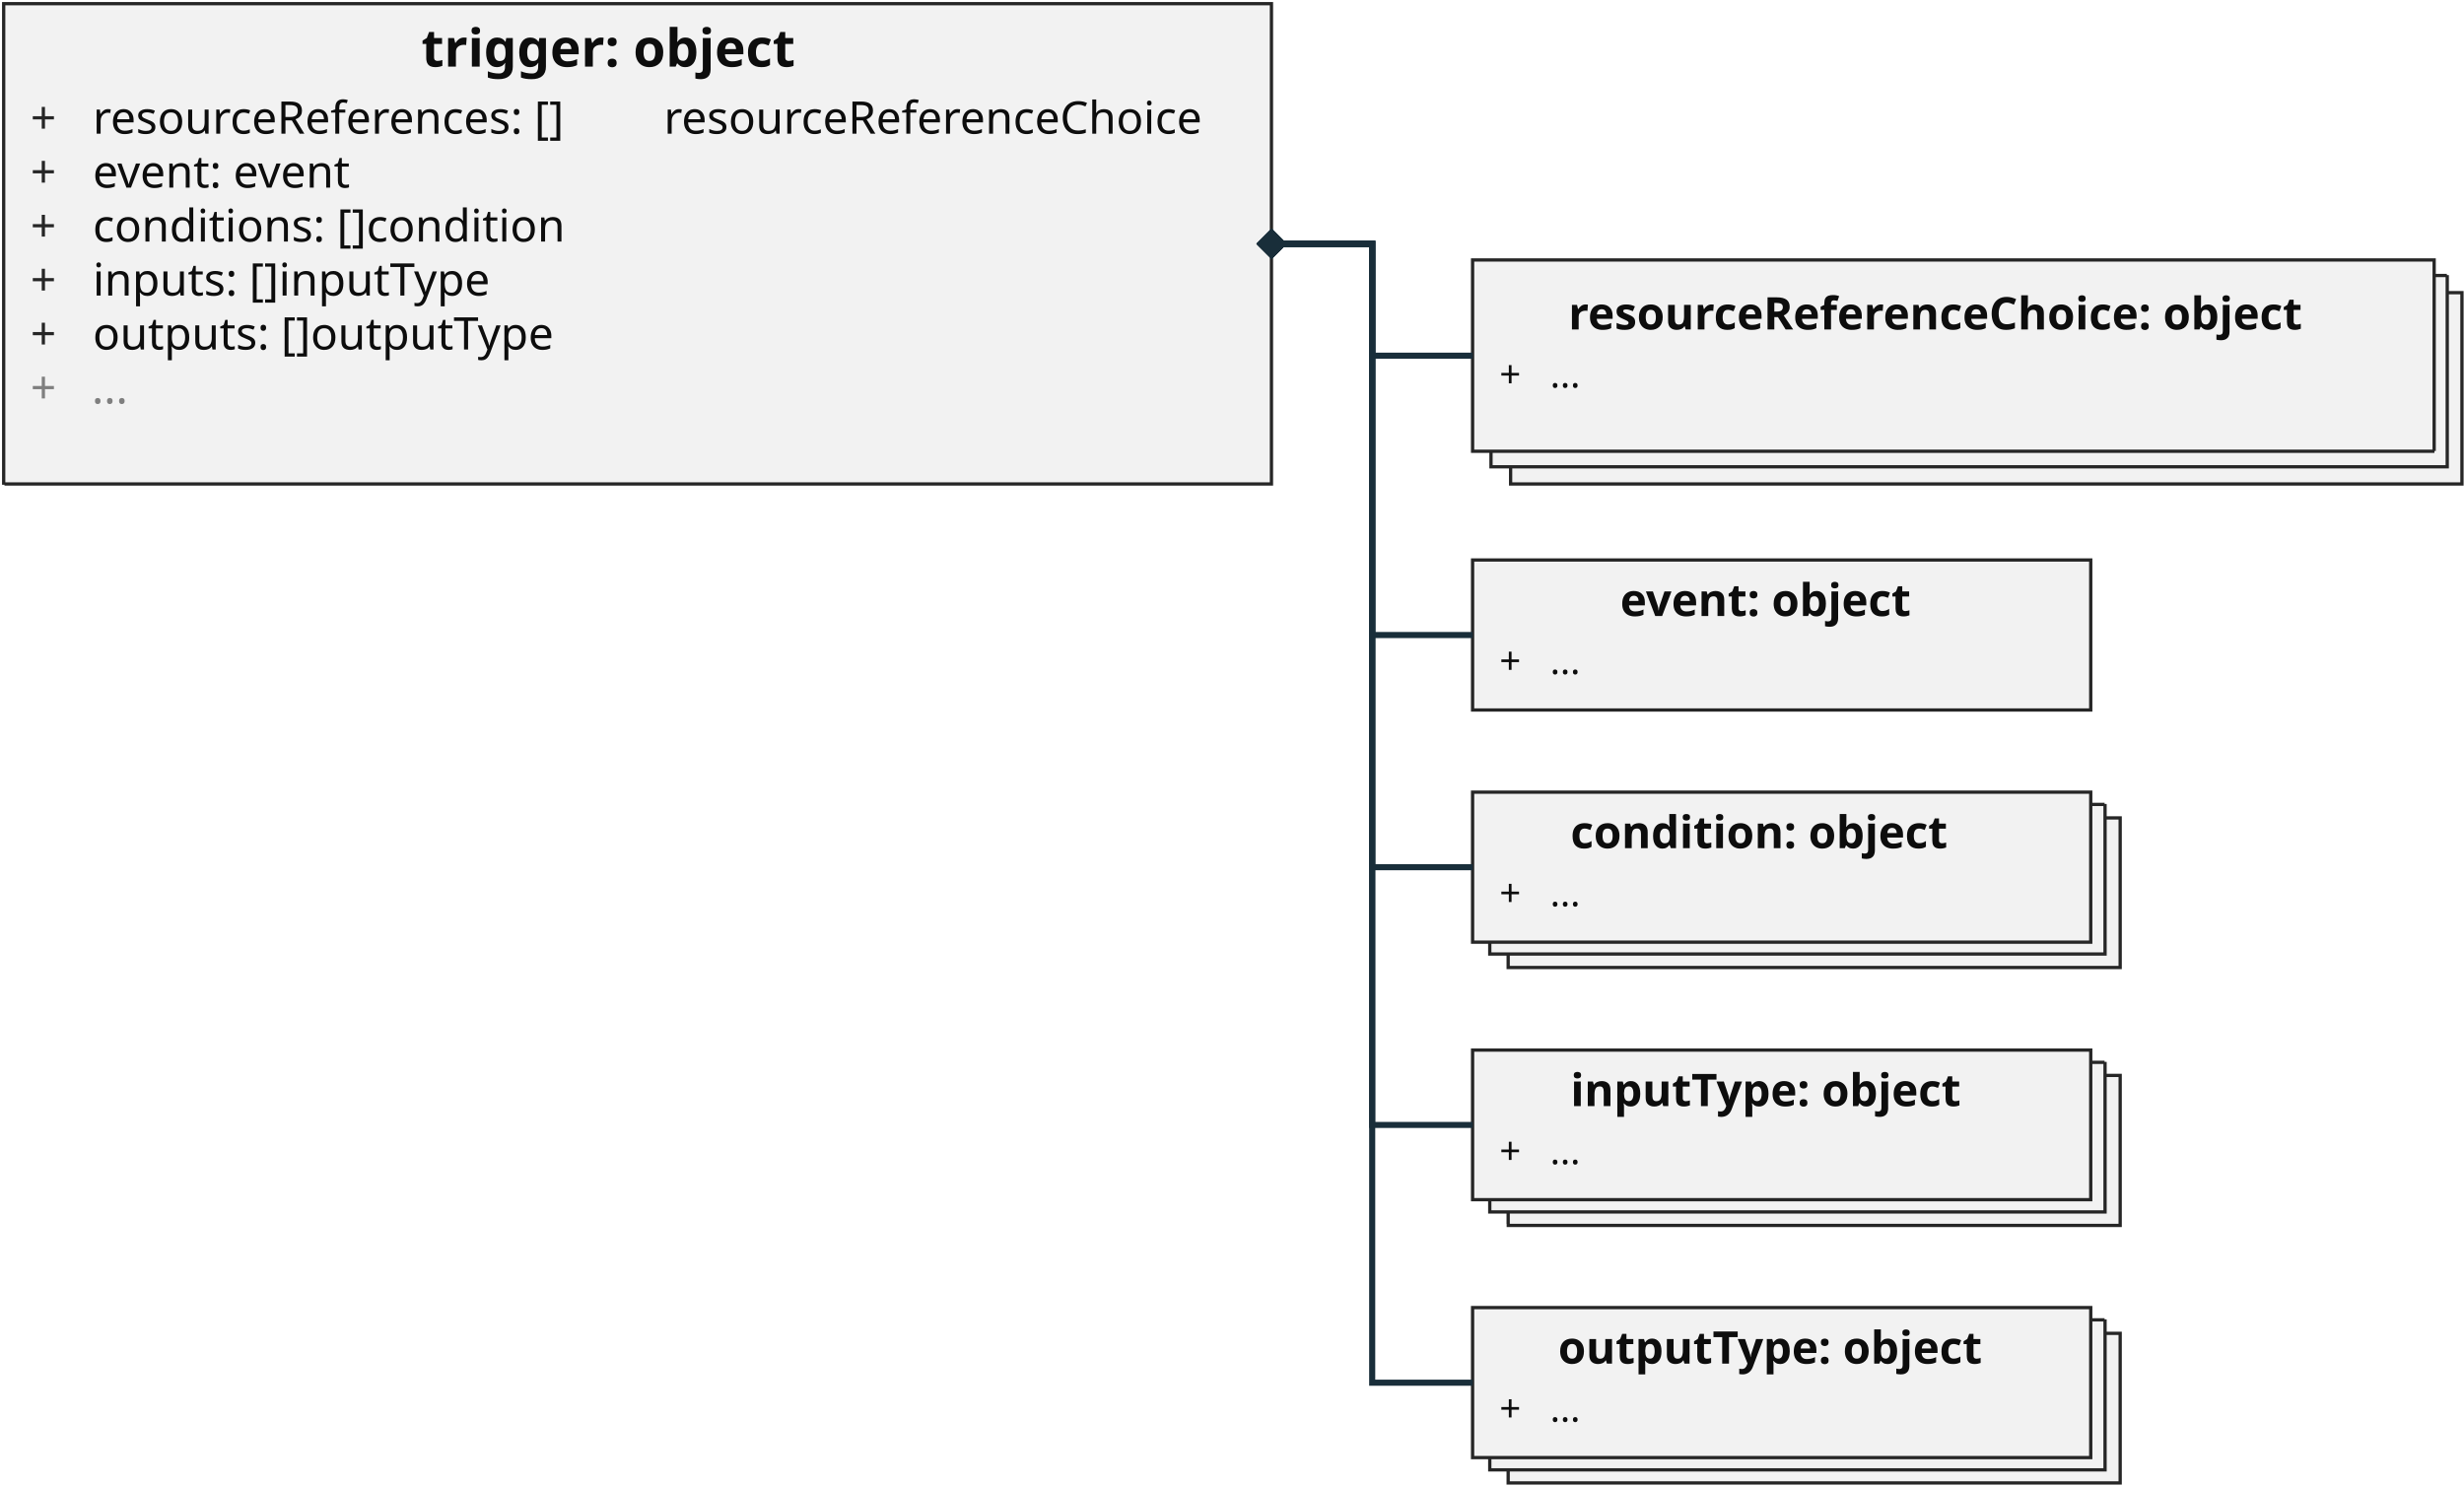
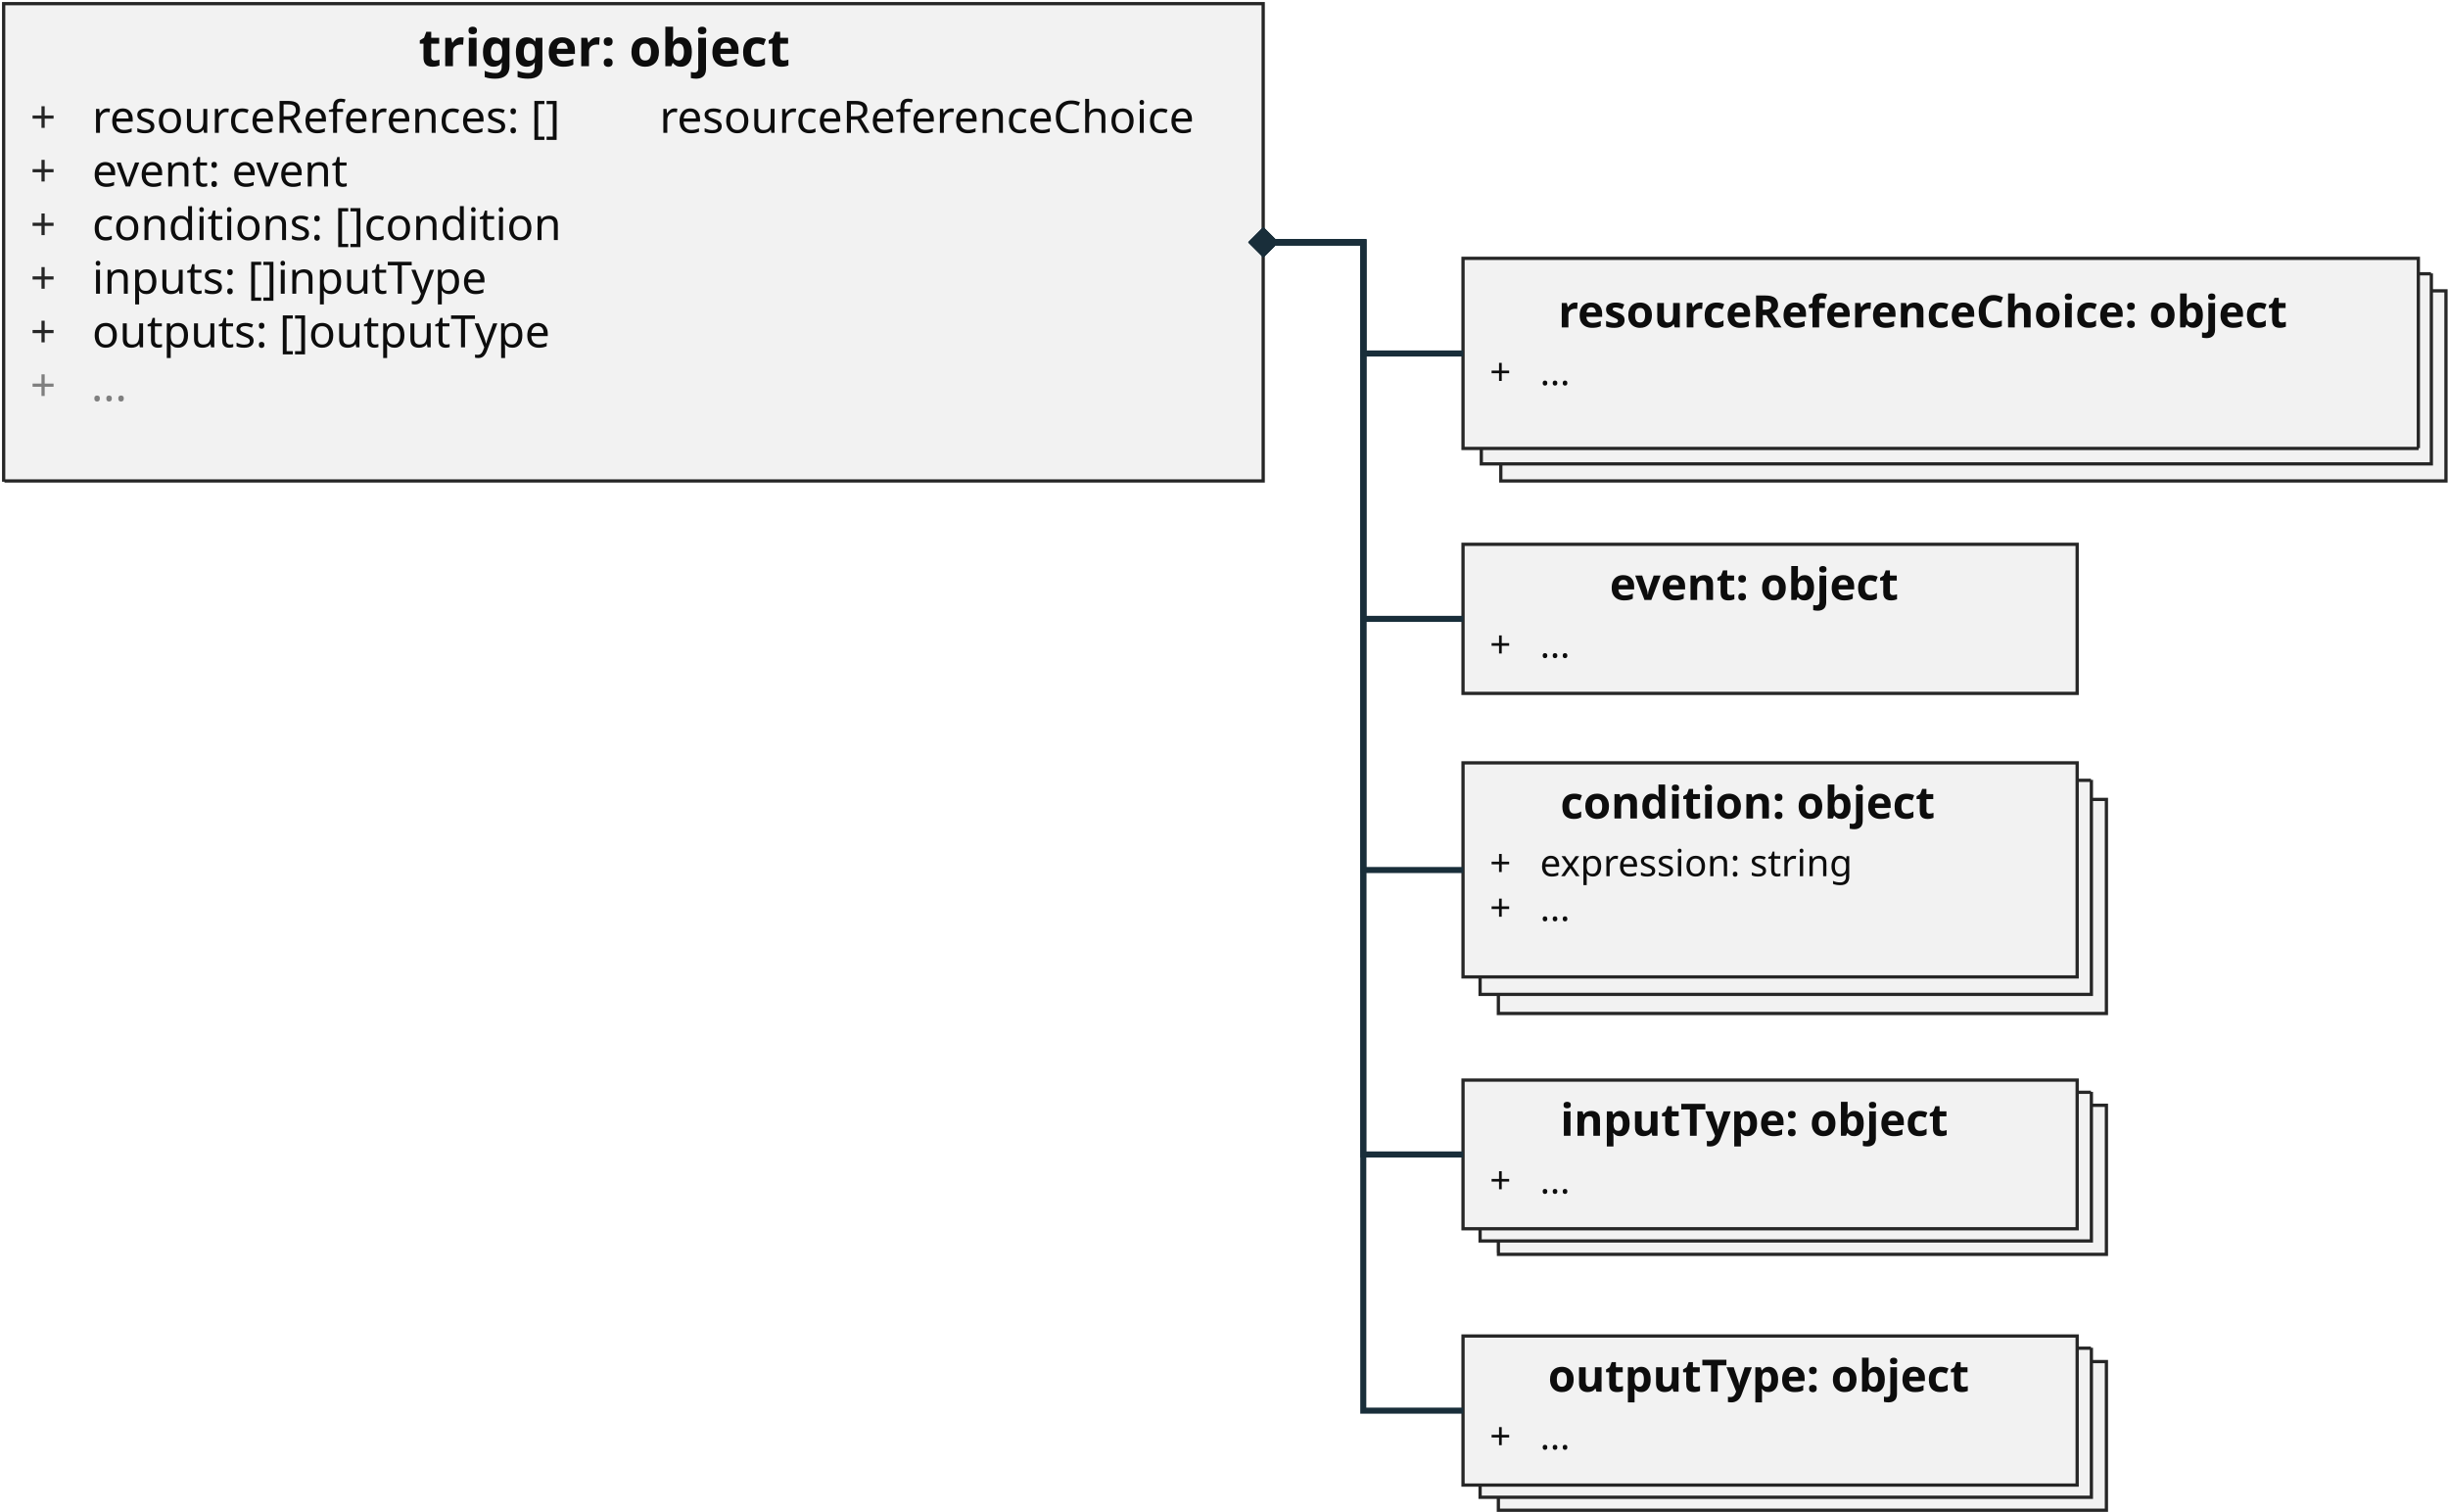
- <svg xmlns="http://www.w3.org/2000/svg" width="6027" height="3635" xml:space="preserve" overflow="hidden">
+ <svg xmlns="http://www.w3.org/2000/svg" width="6027" height="3722" xml:space="preserve" overflow="hidden">
  <g transform="translate(-595 -302)">
    <g>
      <rect x="604" y="311" width="3101" height="1175" stroke="#262626" stroke-width="8.021" stroke-linecap="square" stroke-linejoin="miter" stroke-miterlimit="8" stroke-dasharray="24.062 8.021" stroke-opacity="1" fill="#F2F2F2" fill-opacity="1" />
      <text fill="#0D0D0D" fill-opacity="1" font-family="Consolas,Consolas_MSFontService,sans-serif" font-style="normal" font-variant="normal" font-weight="700" font-stretch="normal" font-size="128" text-anchor="start" direction="ltr" writing-mode="lr-tb" unicode-bidi="normal" text-decoration="none" transform="matrix(1 0 0 1 1625.59 465)">trigger: object</text>
      <text fill="#262626" fill-opacity="1" font-family="Calibri,Calibri_MSFontService,sans-serif" font-style="normal" font-variant="normal" font-weight="400" font-stretch="normal" font-size="110" text-anchor="start" direction="ltr" writing-mode="lr-tb" unicode-bidi="normal" text-decoration="none" transform="matrix(1 0 0 1 669.695 629)">+</text>
      <text fill="#0D0D0D" fill-opacity="1" font-family="Consolas,Consolas_MSFontService,sans-serif" font-style="normal" font-variant="normal" font-weight="400" font-stretch="normal" font-size="110" text-anchor="start" direction="ltr" writing-mode="lr-tb" unicode-bidi="normal" text-decoration="none" transform="matrix(1 0 0 1 822.091 629)">resourceReferences: []</text>
      <text fill="#0D0D0D" fill-opacity="1" font-family="Consolas,Consolas_MSFontService,sans-serif" font-style="normal" font-variant="normal" font-weight="400" font-stretch="normal" font-size="110" text-anchor="start" direction="ltr" writing-mode="lr-tb" unicode-bidi="normal" text-decoration="none" transform="matrix(1 0 0 1 2218.86 629)">resourceReferenceChoice</text>
      <text fill="#262626" fill-opacity="1" font-family="Calibri,Calibri_MSFontService,sans-serif" font-style="normal" font-variant="normal" font-weight="400" font-stretch="normal" font-size="110" text-anchor="start" direction="ltr" writing-mode="lr-tb" unicode-bidi="normal" text-decoration="none" transform="matrix(1 0 0 1 669.695 761)">+</text>
      <text fill="#0D0D0D" fill-opacity="1" font-family="Consolas,Consolas_MSFontService,sans-serif" font-style="normal" font-variant="normal" font-weight="400" font-stretch="normal" font-size="110" text-anchor="start" direction="ltr" writing-mode="lr-tb" unicode-bidi="normal" text-decoration="none" transform="matrix(1 0 0 1 822.091 761)">event: event</text>
      <text fill="#262626" fill-opacity="1" font-family="Calibri,Calibri_MSFontService,sans-serif" font-style="normal" font-variant="normal" font-weight="400" font-stretch="normal" font-size="110" text-anchor="start" direction="ltr" writing-mode="lr-tb" unicode-bidi="normal" text-decoration="none" transform="matrix(1 0 0 1 669.695 893)">+</text>
      <text fill="#0D0D0D" fill-opacity="1" font-family="Consolas,Consolas_MSFontService,sans-serif" font-style="normal" font-variant="normal" font-weight="400" font-stretch="normal" font-size="110" text-anchor="start" direction="ltr" writing-mode="lr-tb" unicode-bidi="normal" text-decoration="none" transform="matrix(1 0 0 1 822.091 893)">conditions: []condition</text>
      <text fill="#262626" fill-opacity="1" font-family="Calibri,Calibri_MSFontService,sans-serif" font-style="normal" font-variant="normal" font-weight="400" font-stretch="normal" font-size="110" text-anchor="start" direction="ltr" writing-mode="lr-tb" unicode-bidi="normal" text-decoration="none" transform="matrix(1 0 0 1 669.695 1025)">+</text>
      <text fill="#0D0D0D" fill-opacity="1" font-family="Consolas,Consolas_MSFontService,sans-serif" font-style="normal" font-variant="normal" font-weight="400" font-stretch="normal" font-size="110" text-anchor="start" direction="ltr" writing-mode="lr-tb" unicode-bidi="normal" text-decoration="none" transform="matrix(1 0 0 1 822.091 1025)">inputs: []inputType</text>
      <text fill="#262626" fill-opacity="1" font-family="Calibri,Calibri_MSFontService,sans-serif" font-style="normal" font-variant="normal" font-weight="400" font-stretch="normal" font-size="110" text-anchor="start" direction="ltr" writing-mode="lr-tb" unicode-bidi="normal" text-decoration="none" transform="matrix(1 0 0 1 669.695 1157)">+</text>
      <text fill="#0D0D0D" fill-opacity="1" font-family="Consolas,Consolas_MSFontService,sans-serif" font-style="normal" font-variant="normal" font-weight="400" font-stretch="normal" font-size="110" text-anchor="start" direction="ltr" writing-mode="lr-tb" unicode-bidi="normal" text-decoration="none" transform="matrix(1 0 0 1 822.091 1157)">outputs: []outputType</text>
      <text fill="#7F7F7F" fill-opacity="1" font-family="Calibri,Calibri_MSFontService,sans-serif" font-style="normal" font-variant="normal" font-weight="400" font-stretch="normal" font-size="110" text-anchor="start" direction="ltr" writing-mode="lr-tb" unicode-bidi="normal" text-decoration="none" transform="matrix(1 0 0 1 669.695 1289)">+</text>
      <text fill="#7F7F7F" fill-opacity="1" font-family="Consolas,Consolas_MSFontService,sans-serif" font-style="normal" font-variant="normal" font-weight="400" font-stretch="normal" font-size="110" text-anchor="start" direction="ltr" writing-mode="lr-tb" unicode-bidi="normal" text-decoration="none" transform="matrix(1 0 0 1 819.341 1289)">...</text>
      <rect x="4290" y="1018" width="2327" height="468" stroke="#262626" stroke-width="8.021" stroke-linecap="square" stroke-linejoin="miter" stroke-miterlimit="8" stroke-dasharray="24.062 8.021" stroke-opacity="1" fill="#F2F2F2" fill-opacity="1" />
      <text fill="#0D0D0D" fill-opacity="1" font-family="Consolas,Consolas_MSFontService,sans-serif" font-style="normal" font-variant="normal" font-weight="700" font-stretch="normal" font-size="110" text-anchor="start" direction="ltr" writing-mode="lr-tb" unicode-bidi="normal" text-decoration="none" transform="matrix(1 0 0 1 5149.42 1188)">dependency</text>
      <text fill="#262626" fill-opacity="1" font-family="Calibri,Calibri_MSFontService,sans-serif" font-style="normal" font-variant="normal" font-weight="400" font-stretch="normal" font-size="92" text-anchor="start" direction="ltr" writing-mode="lr-tb" unicode-bidi="normal" text-decoration="none" transform="matrix(1 0 0 1 4355.66 1303)">+</text>
      <text fill="#0D0D0D" fill-opacity="1" font-family="Consolas,Consolas_MSFontService,sans-serif" font-style="normal" font-variant="normal" font-weight="400" font-stretch="normal" font-size="92" text-anchor="start" direction="ltr" writing-mode="lr-tb" unicode-bidi="normal" text-decoration="none" transform="matrix(1 0 0 1 4508.05 1303)">dependsOn</text>
      <rect x="4242" y="976" width="2339" height="468" stroke="#262626" stroke-width="8.021" stroke-linecap="square" stroke-linejoin="miter" stroke-miterlimit="8" stroke-dasharray="24.062 8.021" stroke-opacity="1" fill="#F2F2F2" fill-opacity="1" />
      <text fill="#0D0D0D" fill-opacity="1" font-family="Consolas,Consolas_MSFontService,sans-serif" font-style="normal" font-variant="normal" font-weight="700" font-stretch="normal" font-size="110" text-anchor="start" direction="ltr" writing-mode="lr-tb" unicode-bidi="normal" text-decoration="none" transform="matrix(1 0 0 1 5107.47 1146)">dependency</text>
      <text fill="#262626" fill-opacity="1" font-family="Calibri,Calibri_MSFontService,sans-serif" font-style="normal" font-variant="normal" font-weight="400" font-stretch="normal" font-size="92" text-anchor="start" direction="ltr" writing-mode="lr-tb" unicode-bidi="normal" text-decoration="none" transform="matrix(1 0 0 1 4307.68 1261)">+</text>
      <text fill="#0D0D0D" fill-opacity="1" font-family="Consolas,Consolas_MSFontService,sans-serif" font-style="normal" font-variant="normal" font-weight="400" font-stretch="normal" font-size="92" text-anchor="start" direction="ltr" writing-mode="lr-tb" unicode-bidi="normal" text-decoration="none" transform="matrix(1 0 0 1 4460.08 1261)">dependsOn</text>
      <rect x="4197" y="938" width="2352" height="468" stroke="#262626" stroke-width="8.021" stroke-linecap="square" stroke-linejoin="miter" stroke-miterlimit="8" stroke-dasharray="24.062 8.021" stroke-opacity="1" fill="#F2F2F2" fill-opacity="1" />
      <text fill="#0D0D0D" fill-opacity="1" font-family="Consolas,Consolas_MSFontService,sans-serif" font-style="normal" font-variant="normal" font-weight="700" font-stretch="normal" font-size="110" text-anchor="start" direction="ltr" writing-mode="lr-tb" unicode-bidi="normal" text-decoration="none" transform="matrix(1 0 0 1 4431.45 1108)">resourceReferenceChoice: object</text>
      <text fill="#0D0D0D" fill-opacity="1" font-family="Calibri,Calibri_MSFontService,sans-serif" font-style="normal" font-variant="normal" font-weight="400" font-stretch="normal" font-size="92" text-anchor="start" direction="ltr" writing-mode="lr-tb" unicode-bidi="normal" text-decoration="none" transform="matrix(1 0 0 1 4262.74 1250)">+</text>
      <text fill="#0D0D0D" fill-opacity="1" font-family="Consolas,Consolas_MSFontService,sans-serif" font-style="normal" font-variant="normal" font-weight="400" font-stretch="normal" font-size="92" text-anchor="start" direction="ltr" writing-mode="lr-tb" unicode-bidi="normal" text-decoration="none" transform="matrix(1 0 0 1 4386.49 1250)">...</text>
      <path d="M3705.5 891.052 3958.85 891.052 3958.85 1172.27 3951.41 1164.82 4197.31 1164.82 4197.31 1179.72 3943.96 1179.72 3943.96 898.5 3951.41 905.948 3705.5 905.948ZM3705.5 935.74 3668.26 898.5 3705.5 861.26 3742.74 898.5Z" fill="#192E3A" fill-rule="nonzero" fill-opacity="1" />
-       <rect x="4197" y="1672" width="1512" height="367" stroke="#262626" stroke-width="8.021" stroke-linecap="square" stroke-linejoin="miter" stroke-miterlimit="8" stroke-dasharray="24.062 8.021" stroke-opacity="1" fill="#F2F2F2" fill-opacity="1" />
-       <text fill="#0D0D0D" fill-opacity="1" font-family="Consolas,Consolas_MSFontService,sans-serif" font-style="normal" font-variant="normal" font-weight="700" font-stretch="normal" font-size="110" text-anchor="start" direction="ltr" writing-mode="lr-tb" unicode-bidi="normal" text-decoration="none" transform="matrix(1 0 0 1 4558.07 1809)">event: object</text>
-       <text fill="#0D0D0D" fill-opacity="1" font-family="Calibri,Calibri_MSFontService,sans-serif" font-style="normal" font-variant="normal" font-weight="400" font-stretch="normal" font-size="92" text-anchor="start" direction="ltr" writing-mode="lr-tb" unicode-bidi="normal" text-decoration="none" transform="matrix(1 0 0 1 4262.74 1951)">+</text>
-       <text fill="#0D0D0D" fill-opacity="1" font-family="Consolas,Consolas_MSFontService,sans-serif" font-style="normal" font-variant="normal" font-weight="400" font-stretch="normal" font-size="92" text-anchor="start" direction="ltr" writing-mode="lr-tb" unicode-bidi="normal" text-decoration="none" transform="matrix(1 0 0 1 4386.49 1951)">...</text>
-       <path d="M3705.5 891.052 3958.85 891.052 3958.85 1855.56 3951.41 1848.11 4197.31 1848.11 4197.31 1863.01 3943.96 1863.01 3943.96 898.5 3951.41 905.948 3705.5 905.948ZM3705.5 935.74 3668.26 898.5 3705.5 861.26 3742.74 898.5Z" fill="#192E3A" fill-rule="nonzero" fill-opacity="1" />
-       <rect x="4284" y="2303" width="1497" height="366" stroke="#262626" stroke-width="8.021" stroke-linecap="square" stroke-linejoin="miter" stroke-miterlimit="8" stroke-dasharray="24.062 8.021" stroke-opacity="1" fill="#F2F2F2" fill-opacity="1" />
-       <text fill="#0D0D0D" fill-opacity="1" font-family="Consolas,Consolas_MSFontService,sans-serif" font-style="normal" font-variant="normal" font-weight="700" font-stretch="normal" font-size="110" text-anchor="start" direction="ltr" writing-mode="lr-tb" unicode-bidi="normal" text-decoration="none" transform="matrix(1 0 0 1 4728.74 2440)">dependency</text>
-       <text fill="#262626" fill-opacity="1" font-family="Calibri,Calibri_MSFontService,sans-serif" font-style="normal" font-variant="normal" font-weight="400" font-stretch="normal" font-size="92" text-anchor="start" direction="ltr" writing-mode="lr-tb" unicode-bidi="normal" text-decoration="none" transform="matrix(1 0 0 1 4350.04 2555)">+</text>
-       <text fill="#0D0D0D" fill-opacity="1" font-family="Consolas,Consolas_MSFontService,sans-serif" font-style="normal" font-variant="normal" font-weight="400" font-stretch="normal" font-size="92" text-anchor="start" direction="ltr" writing-mode="lr-tb" unicode-bidi="normal" text-decoration="none" transform="matrix(1 0 0 1 4502.43 2555)">dependsOn</text>
-       <rect x="4239" y="2270" width="1505" height="366" stroke="#262626" stroke-width="8.021" stroke-linecap="square" stroke-linejoin="miter" stroke-miterlimit="8" stroke-dasharray="24.062 8.021" stroke-opacity="1" fill="#F2F2F2" fill-opacity="1" />
-       <text fill="#0D0D0D" fill-opacity="1" font-family="Consolas,Consolas_MSFontService,sans-serif" font-style="normal" font-variant="normal" font-weight="700" font-stretch="normal" font-size="110" text-anchor="start" direction="ltr" writing-mode="lr-tb" unicode-bidi="normal" text-decoration="none" transform="matrix(1 0 0 1 4687.82 2407)">dependency</text>
-       <text fill="#262626" fill-opacity="1" font-family="Calibri,Calibri_MSFontService,sans-serif" font-style="normal" font-variant="normal" font-weight="400" font-stretch="normal" font-size="92" text-anchor="start" direction="ltr" writing-mode="lr-tb" unicode-bidi="normal" text-decoration="none" transform="matrix(1 0 0 1 4305.41 2522)">+</text>
-       <text fill="#0D0D0D" fill-opacity="1" font-family="Consolas,Consolas_MSFontService,sans-serif" font-style="normal" font-variant="normal" font-weight="400" font-stretch="normal" font-size="92" text-anchor="start" direction="ltr" writing-mode="lr-tb" unicode-bidi="normal" text-decoration="none" transform="matrix(1 0 0 1 4457.81 2522)">dependsOn</text>
-       <rect x="4197" y="2240" width="1512" height="367" stroke="#262626" stroke-width="8.021" stroke-linecap="square" stroke-linejoin="miter" stroke-miterlimit="8" stroke-dasharray="24.062 8.021" stroke-opacity="1" fill="#F2F2F2" fill-opacity="1" />
-       <text fill="#0D0D0D" fill-opacity="1" font-family="Consolas,Consolas_MSFontService,sans-serif" font-style="normal" font-variant="normal" font-weight="700" font-stretch="normal" font-size="110" text-anchor="start" direction="ltr" writing-mode="lr-tb" unicode-bidi="normal" text-decoration="none" transform="matrix(1 0 0 1 4436.61 2377)">condition: object</text>
-       <text fill="#0D0D0D" fill-opacity="1" font-family="Calibri,Calibri_MSFontService,sans-serif" font-style="normal" font-variant="normal" font-weight="400" font-stretch="normal" font-size="92" text-anchor="start" direction="ltr" writing-mode="lr-tb" unicode-bidi="normal" text-decoration="none" transform="matrix(1 0 0 1 4262.74 2519)">+</text>
-       <text fill="#0D0D0D" fill-opacity="1" font-family="Consolas,Consolas_MSFontService,sans-serif" font-style="normal" font-variant="normal" font-weight="400" font-stretch="normal" font-size="92" text-anchor="start" direction="ltr" writing-mode="lr-tb" unicode-bidi="normal" text-decoration="none" transform="matrix(1 0 0 1 4386.49 2519)">...</text>
-       <path d="M3705.5 891.052 3958.85 891.052 3958.85 2423.57 3951.41 2416.12 4197.31 2416.12 4197.31 2431.02 3943.96 2431.02 3943.96 898.5 3951.41 905.948 3705.5 905.948ZM3705.5 935.74 3668.26 898.5 3705.5 861.26 3742.74 898.5Z" fill="#192E3A" fill-rule="nonzero" fill-opacity="1" />
-       <rect x="4284" y="2933" width="1497" height="367" stroke="#262626" stroke-width="8.021" stroke-linecap="square" stroke-linejoin="miter" stroke-miterlimit="8" stroke-dasharray="24.062 8.021" stroke-opacity="1" fill="#F2F2F2" fill-opacity="1" />
-       <text fill="#0D0D0D" fill-opacity="1" font-family="Consolas,Consolas_MSFontService,sans-serif" font-style="normal" font-variant="normal" font-weight="700" font-stretch="normal" font-size="110" text-anchor="start" direction="ltr" writing-mode="lr-tb" unicode-bidi="normal" text-decoration="none" transform="matrix(1 0 0 1 4728.74 3070)">dependency</text>
-       <text fill="#262626" fill-opacity="1" font-family="Calibri,Calibri_MSFontService,sans-serif" font-style="normal" font-variant="normal" font-weight="400" font-stretch="normal" font-size="92" text-anchor="start" direction="ltr" writing-mode="lr-tb" unicode-bidi="normal" text-decoration="none" transform="matrix(1 0 0 1 4350.04 3185)">+</text>
-       <text fill="#0D0D0D" fill-opacity="1" font-family="Consolas,Consolas_MSFontService,sans-serif" font-style="normal" font-variant="normal" font-weight="400" font-stretch="normal" font-size="92" text-anchor="start" direction="ltr" writing-mode="lr-tb" unicode-bidi="normal" text-decoration="none" transform="matrix(1 0 0 1 4502.43 3185)">dependsOn</text>
-       <rect x="4239" y="2901" width="1505" height="366" stroke="#262626" stroke-width="8.021" stroke-linecap="square" stroke-linejoin="miter" stroke-miterlimit="8" stroke-dasharray="24.062 8.021" stroke-opacity="1" fill="#F2F2F2" fill-opacity="1" />
-       <text fill="#0D0D0D" fill-opacity="1" font-family="Consolas,Consolas_MSFontService,sans-serif" font-style="normal" font-variant="normal" font-weight="700" font-stretch="normal" font-size="110" text-anchor="start" direction="ltr" writing-mode="lr-tb" unicode-bidi="normal" text-decoration="none" transform="matrix(1 0 0 1 4687.82 3038)">dependency</text>
-       <text fill="#262626" fill-opacity="1" font-family="Calibri,Calibri_MSFontService,sans-serif" font-style="normal" font-variant="normal" font-weight="400" font-stretch="normal" font-size="92" text-anchor="start" direction="ltr" writing-mode="lr-tb" unicode-bidi="normal" text-decoration="none" transform="matrix(1 0 0 1 4305.41 3153)">+</text>
-       <text fill="#0D0D0D" fill-opacity="1" font-family="Consolas,Consolas_MSFontService,sans-serif" font-style="normal" font-variant="normal" font-weight="400" font-stretch="normal" font-size="92" text-anchor="start" direction="ltr" writing-mode="lr-tb" unicode-bidi="normal" text-decoration="none" transform="matrix(1 0 0 1 4457.81 3153)">dependsOn</text>
-       <rect x="4197" y="2871" width="1512" height="366" stroke="#262626" stroke-width="8.021" stroke-linecap="square" stroke-linejoin="miter" stroke-miterlimit="8" stroke-dasharray="24.062 8.021" stroke-opacity="1" fill="#F2F2F2" fill-opacity="1" />
-       <text fill="#0D0D0D" fill-opacity="1" font-family="Consolas,Consolas_MSFontService,sans-serif" font-style="normal" font-variant="normal" font-weight="700" font-stretch="normal" font-size="110" text-anchor="start" direction="ltr" writing-mode="lr-tb" unicode-bidi="normal" text-decoration="none" transform="matrix(1 0 0 1 4436.61 3008)">inputType: object</text>
-       <text fill="#0D0D0D" fill-opacity="1" font-family="Calibri,Calibri_MSFontService,sans-serif" font-style="normal" font-variant="normal" font-weight="400" font-stretch="normal" font-size="92" text-anchor="start" direction="ltr" writing-mode="lr-tb" unicode-bidi="normal" text-decoration="none" transform="matrix(1 0 0 1 4262.74 3150)">+</text>
-       <text fill="#0D0D0D" fill-opacity="1" font-family="Consolas,Consolas_MSFontService,sans-serif" font-style="normal" font-variant="normal" font-weight="400" font-stretch="normal" font-size="92" text-anchor="start" direction="ltr" writing-mode="lr-tb" unicode-bidi="normal" text-decoration="none" transform="matrix(1 0 0 1 4386.49 3150)">...</text>
-       <rect x="4284" y="3564" width="1497" height="366" stroke="#262626" stroke-width="8.021" stroke-linecap="square" stroke-linejoin="miter" stroke-miterlimit="8" stroke-dasharray="24.062 8.021" stroke-opacity="1" fill="#F2F2F2" fill-opacity="1" />
-       <text fill="#0D0D0D" fill-opacity="1" font-family="Consolas,Consolas_MSFontService,sans-serif" font-style="normal" font-variant="normal" font-weight="700" font-stretch="normal" font-size="110" text-anchor="start" direction="ltr" writing-mode="lr-tb" unicode-bidi="normal" text-decoration="none" transform="matrix(1 0 0 1 4728.74 3701)">dependency</text>
-       <text fill="#262626" fill-opacity="1" font-family="Calibri,Calibri_MSFontService,sans-serif" font-style="normal" font-variant="normal" font-weight="400" font-stretch="normal" font-size="92" text-anchor="start" direction="ltr" writing-mode="lr-tb" unicode-bidi="normal" text-decoration="none" transform="matrix(1 0 0 1 4350.04 3816)">+</text>
-       <text fill="#0D0D0D" fill-opacity="1" font-family="Consolas,Consolas_MSFontService,sans-serif" font-style="normal" font-variant="normal" font-weight="400" font-stretch="normal" font-size="92" text-anchor="start" direction="ltr" writing-mode="lr-tb" unicode-bidi="normal" text-decoration="none" transform="matrix(1 0 0 1 4502.43 3816)">dependsOn</text>
-       <rect x="4239" y="3531" width="1505" height="367" stroke="#262626" stroke-width="8.021" stroke-linecap="square" stroke-linejoin="miter" stroke-miterlimit="8" stroke-dasharray="24.062 8.021" stroke-opacity="1" fill="#F2F2F2" fill-opacity="1" />
-       <text fill="#0D0D0D" fill-opacity="1" font-family="Consolas,Consolas_MSFontService,sans-serif" font-style="normal" font-variant="normal" font-weight="700" font-stretch="normal" font-size="110" text-anchor="start" direction="ltr" writing-mode="lr-tb" unicode-bidi="normal" text-decoration="none" transform="matrix(1 0 0 1 4687.82 3668)">dependency</text>
-       <text fill="#262626" fill-opacity="1" font-family="Calibri,Calibri_MSFontService,sans-serif" font-style="normal" font-variant="normal" font-weight="400" font-stretch="normal" font-size="92" text-anchor="start" direction="ltr" writing-mode="lr-tb" unicode-bidi="normal" text-decoration="none" transform="matrix(1 0 0 1 4305.41 3783)">+</text>
-       <text fill="#0D0D0D" fill-opacity="1" font-family="Consolas,Consolas_MSFontService,sans-serif" font-style="normal" font-variant="normal" font-weight="400" font-stretch="normal" font-size="92" text-anchor="start" direction="ltr" writing-mode="lr-tb" unicode-bidi="normal" text-decoration="none" transform="matrix(1 0 0 1 4457.81 3783)">dependsOn</text>
-       <rect x="4197" y="3501" width="1512" height="367" stroke="#262626" stroke-width="8.021" stroke-linecap="square" stroke-linejoin="miter" stroke-miterlimit="8" stroke-dasharray="24.062 8.021" stroke-opacity="1" fill="#F2F2F2" fill-opacity="1" />
-       <text fill="#0D0D0D" fill-opacity="1" font-family="Consolas,Consolas_MSFontService,sans-serif" font-style="normal" font-variant="normal" font-weight="700" font-stretch="normal" font-size="110" text-anchor="start" direction="ltr" writing-mode="lr-tb" unicode-bidi="normal" text-decoration="none" transform="matrix(1 0 0 1 4406.24 3638)">outputType: object</text>
-       <text fill="#0D0D0D" fill-opacity="1" font-family="Calibri,Calibri_MSFontService,sans-serif" font-style="normal" font-variant="normal" font-weight="400" font-stretch="normal" font-size="92" text-anchor="start" direction="ltr" writing-mode="lr-tb" unicode-bidi="normal" text-decoration="none" transform="matrix(1 0 0 1 4262.74 3780)">+</text>
-       <text fill="#0D0D0D" fill-opacity="1" font-family="Consolas,Consolas_MSFontService,sans-serif" font-style="normal" font-variant="normal" font-weight="400" font-stretch="normal" font-size="92" text-anchor="start" direction="ltr" writing-mode="lr-tb" unicode-bidi="normal" text-decoration="none" transform="matrix(1 0 0 1 4386.49 3780)">...</text>
-       <path d="M3705.5 891.052 3958.85 891.052 3958.85 3054.15 3951.41 3046.7 4197.31 3046.7 4197.31 3061.6 3943.96 3061.6 3943.96 898.5 3951.41 905.948 3705.5 905.948ZM3705.5 935.74 3668.26 898.5 3705.5 861.26 3742.74 898.5Z" fill="#192E3A" fill-rule="nonzero" fill-opacity="1" />
-       <path d="M3705.5 891.052 3958.86 891.052 3958.86 3684.73 3951.41 3677.29 4197.31 3677.29 4197.31 3692.18 3943.96 3692.18 3943.96 898.5 3951.41 905.948 3705.5 905.948ZM3705.5 935.74 3668.26 898.5 3705.5 861.26 3742.74 898.5Z" fill="#192E3A" fill-rule="nonzero" fill-opacity="1" />
+       <rect x="4197" y="1642" width="1512" height="367" stroke="#262626" stroke-width="8.021" stroke-linecap="square" stroke-linejoin="miter" stroke-miterlimit="8" stroke-dasharray="24.062 8.021" stroke-opacity="1" fill="#F2F2F2" fill-opacity="1" />
+       <text fill="#0D0D0D" fill-opacity="1" font-family="Consolas,Consolas_MSFontService,sans-serif" font-style="normal" font-variant="normal" font-weight="700" font-stretch="normal" font-size="110" text-anchor="start" direction="ltr" writing-mode="lr-tb" unicode-bidi="normal" text-decoration="none" transform="matrix(1 0 0 1 4558.07 1779)">event: object</text>
+       <text fill="#0D0D0D" fill-opacity="1" font-family="Calibri,Calibri_MSFontService,sans-serif" font-style="normal" font-variant="normal" font-weight="400" font-stretch="normal" font-size="92" text-anchor="start" direction="ltr" writing-mode="lr-tb" unicode-bidi="normal" text-decoration="none" transform="matrix(1 0 0 1 4262.74 1921)">+</text>
+       <text fill="#0D0D0D" fill-opacity="1" font-family="Consolas,Consolas_MSFontService,sans-serif" font-style="normal" font-variant="normal" font-weight="400" font-stretch="normal" font-size="92" text-anchor="start" direction="ltr" writing-mode="lr-tb" unicode-bidi="normal" text-decoration="none" transform="matrix(1 0 0 1 4386.49 1921)">...</text>
+       <path d="M3705.5 891.052 3958.85 891.052 3958.85 1825.56 3951.41 1818.11 4197.31 1818.11 4197.31 1833.01 3943.96 1833.01 3943.96 898.5 3951.41 905.948 3705.5 905.948ZM3705.5 935.74 3668.26 898.5 3705.5 861.26 3742.74 898.5Z" fill="#192E3A" fill-rule="nonzero" fill-opacity="1" />
+       <rect x="4284" y="2270" width="1497" height="527" stroke="#262626" stroke-width="8.021" stroke-linecap="square" stroke-linejoin="miter" stroke-miterlimit="8" stroke-dasharray="24.062 8.021" stroke-opacity="1" fill="#F2F2F2" fill-opacity="1" />
+       <text fill="#0D0D0D" fill-opacity="1" font-family="Consolas,Consolas_MSFontService,sans-serif" font-style="normal" font-variant="normal" font-weight="700" font-stretch="normal" font-size="110" text-anchor="start" direction="ltr" writing-mode="lr-tb" unicode-bidi="normal" text-decoration="none" transform="matrix(1 0 0 1 4728.74 2407)">dependency</text>
+       <text fill="#262626" fill-opacity="1" font-family="Calibri,Calibri_MSFontService,sans-serif" font-style="normal" font-variant="normal" font-weight="400" font-stretch="normal" font-size="92" text-anchor="start" direction="ltr" writing-mode="lr-tb" unicode-bidi="normal" text-decoration="none" transform="matrix(1 0 0 1 4350.04 2522)">+</text>
+       <text fill="#0D0D0D" fill-opacity="1" font-family="Consolas,Consolas_MSFontService,sans-serif" font-style="normal" font-variant="normal" font-weight="400" font-stretch="normal" font-size="92" text-anchor="start" direction="ltr" writing-mode="lr-tb" unicode-bidi="normal" text-decoration="none" transform="matrix(1 0 0 1 4502.43 2522)">dependsOn</text>
+       <rect x="4239" y="2223" width="1505" height="527" stroke="#262626" stroke-width="8.021" stroke-linecap="square" stroke-linejoin="miter" stroke-miterlimit="8" stroke-dasharray="24.062 8.021" stroke-opacity="1" fill="#F2F2F2" fill-opacity="1" />
+       <text fill="#0D0D0D" fill-opacity="1" font-family="Consolas,Consolas_MSFontService,sans-serif" font-style="normal" font-variant="normal" font-weight="700" font-stretch="normal" font-size="110" text-anchor="start" direction="ltr" writing-mode="lr-tb" unicode-bidi="normal" text-decoration="none" transform="matrix(1 0 0 1 4687.82 2360)">dependency</text>
+       <text fill="#262626" fill-opacity="1" font-family="Calibri,Calibri_MSFontService,sans-serif" font-style="normal" font-variant="normal" font-weight="400" font-stretch="normal" font-size="92" text-anchor="start" direction="ltr" writing-mode="lr-tb" unicode-bidi="normal" text-decoration="none" transform="matrix(1 0 0 1 4305.41 2475)">+</text>
+       <text fill="#0D0D0D" fill-opacity="1" font-family="Consolas,Consolas_MSFontService,sans-serif" font-style="normal" font-variant="normal" font-weight="400" font-stretch="normal" font-size="92" text-anchor="start" direction="ltr" writing-mode="lr-tb" unicode-bidi="normal" text-decoration="none" transform="matrix(1 0 0 1 4457.81 2475)">dependsOn</text>
+       <rect x="4197" y="2180" width="1512" height="527" stroke="#262626" stroke-width="8.021" stroke-linecap="square" stroke-linejoin="miter" stroke-miterlimit="8" stroke-dasharray="24.062 8.021" stroke-opacity="1" fill="#F2F2F2" fill-opacity="1" />
+       <text fill="#0D0D0D" fill-opacity="1" font-family="Consolas,Consolas_MSFontService,sans-serif" font-style="normal" font-variant="normal" font-weight="700" font-stretch="normal" font-size="110" text-anchor="start" direction="ltr" writing-mode="lr-tb" unicode-bidi="normal" text-decoration="none" transform="matrix(1 0 0 1 4436.61 2317)">condition: object</text>
+       <text fill="#0D0D0D" fill-opacity="1" font-family="Calibri,Calibri_MSFontService,sans-serif" font-style="normal" font-variant="normal" font-weight="400" font-stretch="normal" font-size="92" text-anchor="start" direction="ltr" writing-mode="lr-tb" unicode-bidi="normal" text-decoration="none" transform="matrix(1 0 0 1 4262.74 2459)">+</text>
+       <text fill="#0D0D0D" fill-opacity="1" font-family="Consolas,Consolas_MSFontService,sans-serif" font-style="normal" font-variant="normal" font-weight="400" font-stretch="normal" font-size="92" text-anchor="start" direction="ltr" writing-mode="lr-tb" unicode-bidi="normal" text-decoration="none" transform="matrix(1 0 0 1 4386.49 2459)">e</text>
+       <text fill="#0D0D0D" fill-opacity="1" font-family="Consolas,Consolas_MSFontService,sans-serif" font-style="normal" font-variant="normal" font-weight="400" font-stretch="normal" font-size="92" text-anchor="start" direction="ltr" writing-mode="lr-tb" unicode-bidi="normal" text-decoration="none" transform="matrix(1 0 0 1 4436.91 2459)">xpression: string</text>
+       <text fill="#0D0D0D" fill-opacity="1" font-family="Calibri,Calibri_MSFontService,sans-serif" font-style="normal" font-variant="normal" font-weight="400" font-stretch="normal" font-size="92" text-anchor="start" direction="ltr" writing-mode="lr-tb" unicode-bidi="normal" text-decoration="none" transform="matrix(1 0 0 1 4262.74 2569)">+</text>
+       <text fill="#0D0D0D" fill-opacity="1" font-family="Consolas,Consolas_MSFontService,sans-serif" font-style="normal" font-variant="normal" font-weight="400" font-stretch="normal" font-size="92" text-anchor="start" direction="ltr" writing-mode="lr-tb" unicode-bidi="normal" text-decoration="none" transform="matrix(1 0 0 1 4386.49 2569)">...</text>
+       <path d="M3705.5 891.052 3958.85 891.052 3958.85 2443.78 3951.41 2436.34 4197.31 2436.34 4197.31 2451.23 3943.96 2451.23 3943.96 898.5 3951.41 905.948 3705.5 905.948ZM3705.5 935.74 3668.26 898.5 3705.5 861.26 3742.74 898.5Z" fill="#192E3A" fill-rule="nonzero" fill-opacity="1" />
+       <rect x="4284" y="3023" width="1497" height="367" stroke="#262626" stroke-width="8.021" stroke-linecap="square" stroke-linejoin="miter" stroke-miterlimit="8" stroke-dasharray="24.062 8.021" stroke-opacity="1" fill="#F2F2F2" fill-opacity="1" />
+       <text fill="#0D0D0D" fill-opacity="1" font-family="Consolas,Consolas_MSFontService,sans-serif" font-style="normal" font-variant="normal" font-weight="700" font-stretch="normal" font-size="110" text-anchor="start" direction="ltr" writing-mode="lr-tb" unicode-bidi="normal" text-decoration="none" transform="matrix(1 0 0 1 4728.74 3160)">dependency</text>
+       <text fill="#262626" fill-opacity="1" font-family="Calibri,Calibri_MSFontService,sans-serif" font-style="normal" font-variant="normal" font-weight="400" font-stretch="normal" font-size="92" text-anchor="start" direction="ltr" writing-mode="lr-tb" unicode-bidi="normal" text-decoration="none" transform="matrix(1 0 0 1 4350.04 3275)">+</text>
+       <text fill="#0D0D0D" fill-opacity="1" font-family="Consolas,Consolas_MSFontService,sans-serif" font-style="normal" font-variant="normal" font-weight="400" font-stretch="normal" font-size="92" text-anchor="start" direction="ltr" writing-mode="lr-tb" unicode-bidi="normal" text-decoration="none" transform="matrix(1 0 0 1 4502.43 3275)">dependsOn</text>
+       <rect x="4239" y="2991" width="1505" height="366" stroke="#262626" stroke-width="8.021" stroke-linecap="square" stroke-linejoin="miter" stroke-miterlimit="8" stroke-dasharray="24.062 8.021" stroke-opacity="1" fill="#F2F2F2" fill-opacity="1" />
+       <text fill="#0D0D0D" fill-opacity="1" font-family="Consolas,Consolas_MSFontService,sans-serif" font-style="normal" font-variant="normal" font-weight="700" font-stretch="normal" font-size="110" text-anchor="start" direction="ltr" writing-mode="lr-tb" unicode-bidi="normal" text-decoration="none" transform="matrix(1 0 0 1 4687.82 3128)">dependency</text>
+       <text fill="#262626" fill-opacity="1" font-family="Calibri,Calibri_MSFontService,sans-serif" font-style="normal" font-variant="normal" font-weight="400" font-stretch="normal" font-size="92" text-anchor="start" direction="ltr" writing-mode="lr-tb" unicode-bidi="normal" text-decoration="none" transform="matrix(1 0 0 1 4305.41 3243)">+</text>
+       <text fill="#0D0D0D" fill-opacity="1" font-family="Consolas,Consolas_MSFontService,sans-serif" font-style="normal" font-variant="normal" font-weight="400" font-stretch="normal" font-size="92" text-anchor="start" direction="ltr" writing-mode="lr-tb" unicode-bidi="normal" text-decoration="none" transform="matrix(1 0 0 1 4457.81 3243)">dependsOn</text>
+       <rect x="4197" y="2961" width="1512" height="366" stroke="#262626" stroke-width="8.021" stroke-linecap="square" stroke-linejoin="miter" stroke-miterlimit="8" stroke-dasharray="24.062 8.021" stroke-opacity="1" fill="#F2F2F2" fill-opacity="1" />
+       <text fill="#0D0D0D" fill-opacity="1" font-family="Consolas,Consolas_MSFontService,sans-serif" font-style="normal" font-variant="normal" font-weight="700" font-stretch="normal" font-size="110" text-anchor="start" direction="ltr" writing-mode="lr-tb" unicode-bidi="normal" text-decoration="none" transform="matrix(1 0 0 1 4436.61 3098)">inputType: object</text>
+       <text fill="#0D0D0D" fill-opacity="1" font-family="Calibri,Calibri_MSFontService,sans-serif" font-style="normal" font-variant="normal" font-weight="400" font-stretch="normal" font-size="92" text-anchor="start" direction="ltr" writing-mode="lr-tb" unicode-bidi="normal" text-decoration="none" transform="matrix(1 0 0 1 4262.74 3240)">+</text>
+       <text fill="#0D0D0D" fill-opacity="1" font-family="Consolas,Consolas_MSFontService,sans-serif" font-style="normal" font-variant="normal" font-weight="400" font-stretch="normal" font-size="92" text-anchor="start" direction="ltr" writing-mode="lr-tb" unicode-bidi="normal" text-decoration="none" transform="matrix(1 0 0 1 4386.49 3240)">...</text>
+       <rect x="4284" y="3654" width="1497" height="366" stroke="#262626" stroke-width="8.021" stroke-linecap="square" stroke-linejoin="miter" stroke-miterlimit="8" stroke-dasharray="24.062 8.021" stroke-opacity="1" fill="#F2F2F2" fill-opacity="1" />
+       <text fill="#0D0D0D" fill-opacity="1" font-family="Consolas,Consolas_MSFontService,sans-serif" font-style="normal" font-variant="normal" font-weight="700" font-stretch="normal" font-size="110" text-anchor="start" direction="ltr" writing-mode="lr-tb" unicode-bidi="normal" text-decoration="none" transform="matrix(1 0 0 1 4728.74 3791)">dependency</text>
+       <text fill="#262626" fill-opacity="1" font-family="Calibri,Calibri_MSFontService,sans-serif" font-style="normal" font-variant="normal" font-weight="400" font-stretch="normal" font-size="92" text-anchor="start" direction="ltr" writing-mode="lr-tb" unicode-bidi="normal" text-decoration="none" transform="matrix(1 0 0 1 4350.04 3906)">+</text>
+       <text fill="#0D0D0D" fill-opacity="1" font-family="Consolas,Consolas_MSFontService,sans-serif" font-style="normal" font-variant="normal" font-weight="400" font-stretch="normal" font-size="92" text-anchor="start" direction="ltr" writing-mode="lr-tb" unicode-bidi="normal" text-decoration="none" transform="matrix(1 0 0 1 4502.43 3906)">dependsOn</text>
+       <rect x="4239" y="3621" width="1505" height="367" stroke="#262626" stroke-width="8.021" stroke-linecap="square" stroke-linejoin="miter" stroke-miterlimit="8" stroke-dasharray="24.062 8.021" stroke-opacity="1" fill="#F2F2F2" fill-opacity="1" />
+       <text fill="#0D0D0D" fill-opacity="1" font-family="Consolas,Consolas_MSFontService,sans-serif" font-style="normal" font-variant="normal" font-weight="700" font-stretch="normal" font-size="110" text-anchor="start" direction="ltr" writing-mode="lr-tb" unicode-bidi="normal" text-decoration="none" transform="matrix(1 0 0 1 4687.82 3758)">dependency</text>
+       <text fill="#262626" fill-opacity="1" font-family="Calibri,Calibri_MSFontService,sans-serif" font-style="normal" font-variant="normal" font-weight="400" font-stretch="normal" font-size="92" text-anchor="start" direction="ltr" writing-mode="lr-tb" unicode-bidi="normal" text-decoration="none" transform="matrix(1 0 0 1 4305.41 3873)">+</text>
+       <text fill="#0D0D0D" fill-opacity="1" font-family="Consolas,Consolas_MSFontService,sans-serif" font-style="normal" font-variant="normal" font-weight="400" font-stretch="normal" font-size="92" text-anchor="start" direction="ltr" writing-mode="lr-tb" unicode-bidi="normal" text-decoration="none" transform="matrix(1 0 0 1 4457.81 3873)">dependsOn</text>
+       <rect x="4197" y="3591" width="1512" height="367" stroke="#262626" stroke-width="8.021" stroke-linecap="square" stroke-linejoin="miter" stroke-miterlimit="8" stroke-dasharray="24.062 8.021" stroke-opacity="1" fill="#F2F2F2" fill-opacity="1" />
+       <text fill="#0D0D0D" fill-opacity="1" font-family="Consolas,Consolas_MSFontService,sans-serif" font-style="normal" font-variant="normal" font-weight="700" font-stretch="normal" font-size="110" text-anchor="start" direction="ltr" writing-mode="lr-tb" unicode-bidi="normal" text-decoration="none" transform="matrix(1 0 0 1 4406.24 3728)">outputType: object</text>
+       <text fill="#0D0D0D" fill-opacity="1" font-family="Calibri,Calibri_MSFontService,sans-serif" font-style="normal" font-variant="normal" font-weight="400" font-stretch="normal" font-size="92" text-anchor="start" direction="ltr" writing-mode="lr-tb" unicode-bidi="normal" text-decoration="none" transform="matrix(1 0 0 1 4262.74 3870)">+</text>
+       <text fill="#0D0D0D" fill-opacity="1" font-family="Consolas,Consolas_MSFontService,sans-serif" font-style="normal" font-variant="normal" font-weight="400" font-stretch="normal" font-size="92" text-anchor="start" direction="ltr" writing-mode="lr-tb" unicode-bidi="normal" text-decoration="none" transform="matrix(1 0 0 1 4386.49 3870)">...</text>
+       <path d="M3705.5 891.052 3958.86 891.052 3958.86 3144.15 3951.41 3136.7 4197.31 3136.7 4197.31 3151.6 3943.96 3151.6 3943.96 898.5 3951.41 905.948 3705.5 905.948ZM3705.5 935.74 3668.26 898.5 3705.5 861.26 3742.74 898.5Z" fill="#192E3A" fill-rule="nonzero" fill-opacity="1" />
+       <path d="M3705.5 891.052 3958.85 891.052 3958.85 3774.73 3951.41 3767.29 4197.31 3767.29 4197.31 3782.18 3943.96 3782.18 3943.96 898.5 3951.41 905.948 3705.5 905.948ZM3705.5 935.74 3668.26 898.5 3705.5 861.26 3742.74 898.5Z" fill="#192E3A" fill-rule="nonzero" fill-opacity="1" />
    </g>
  </g>
</svg>
